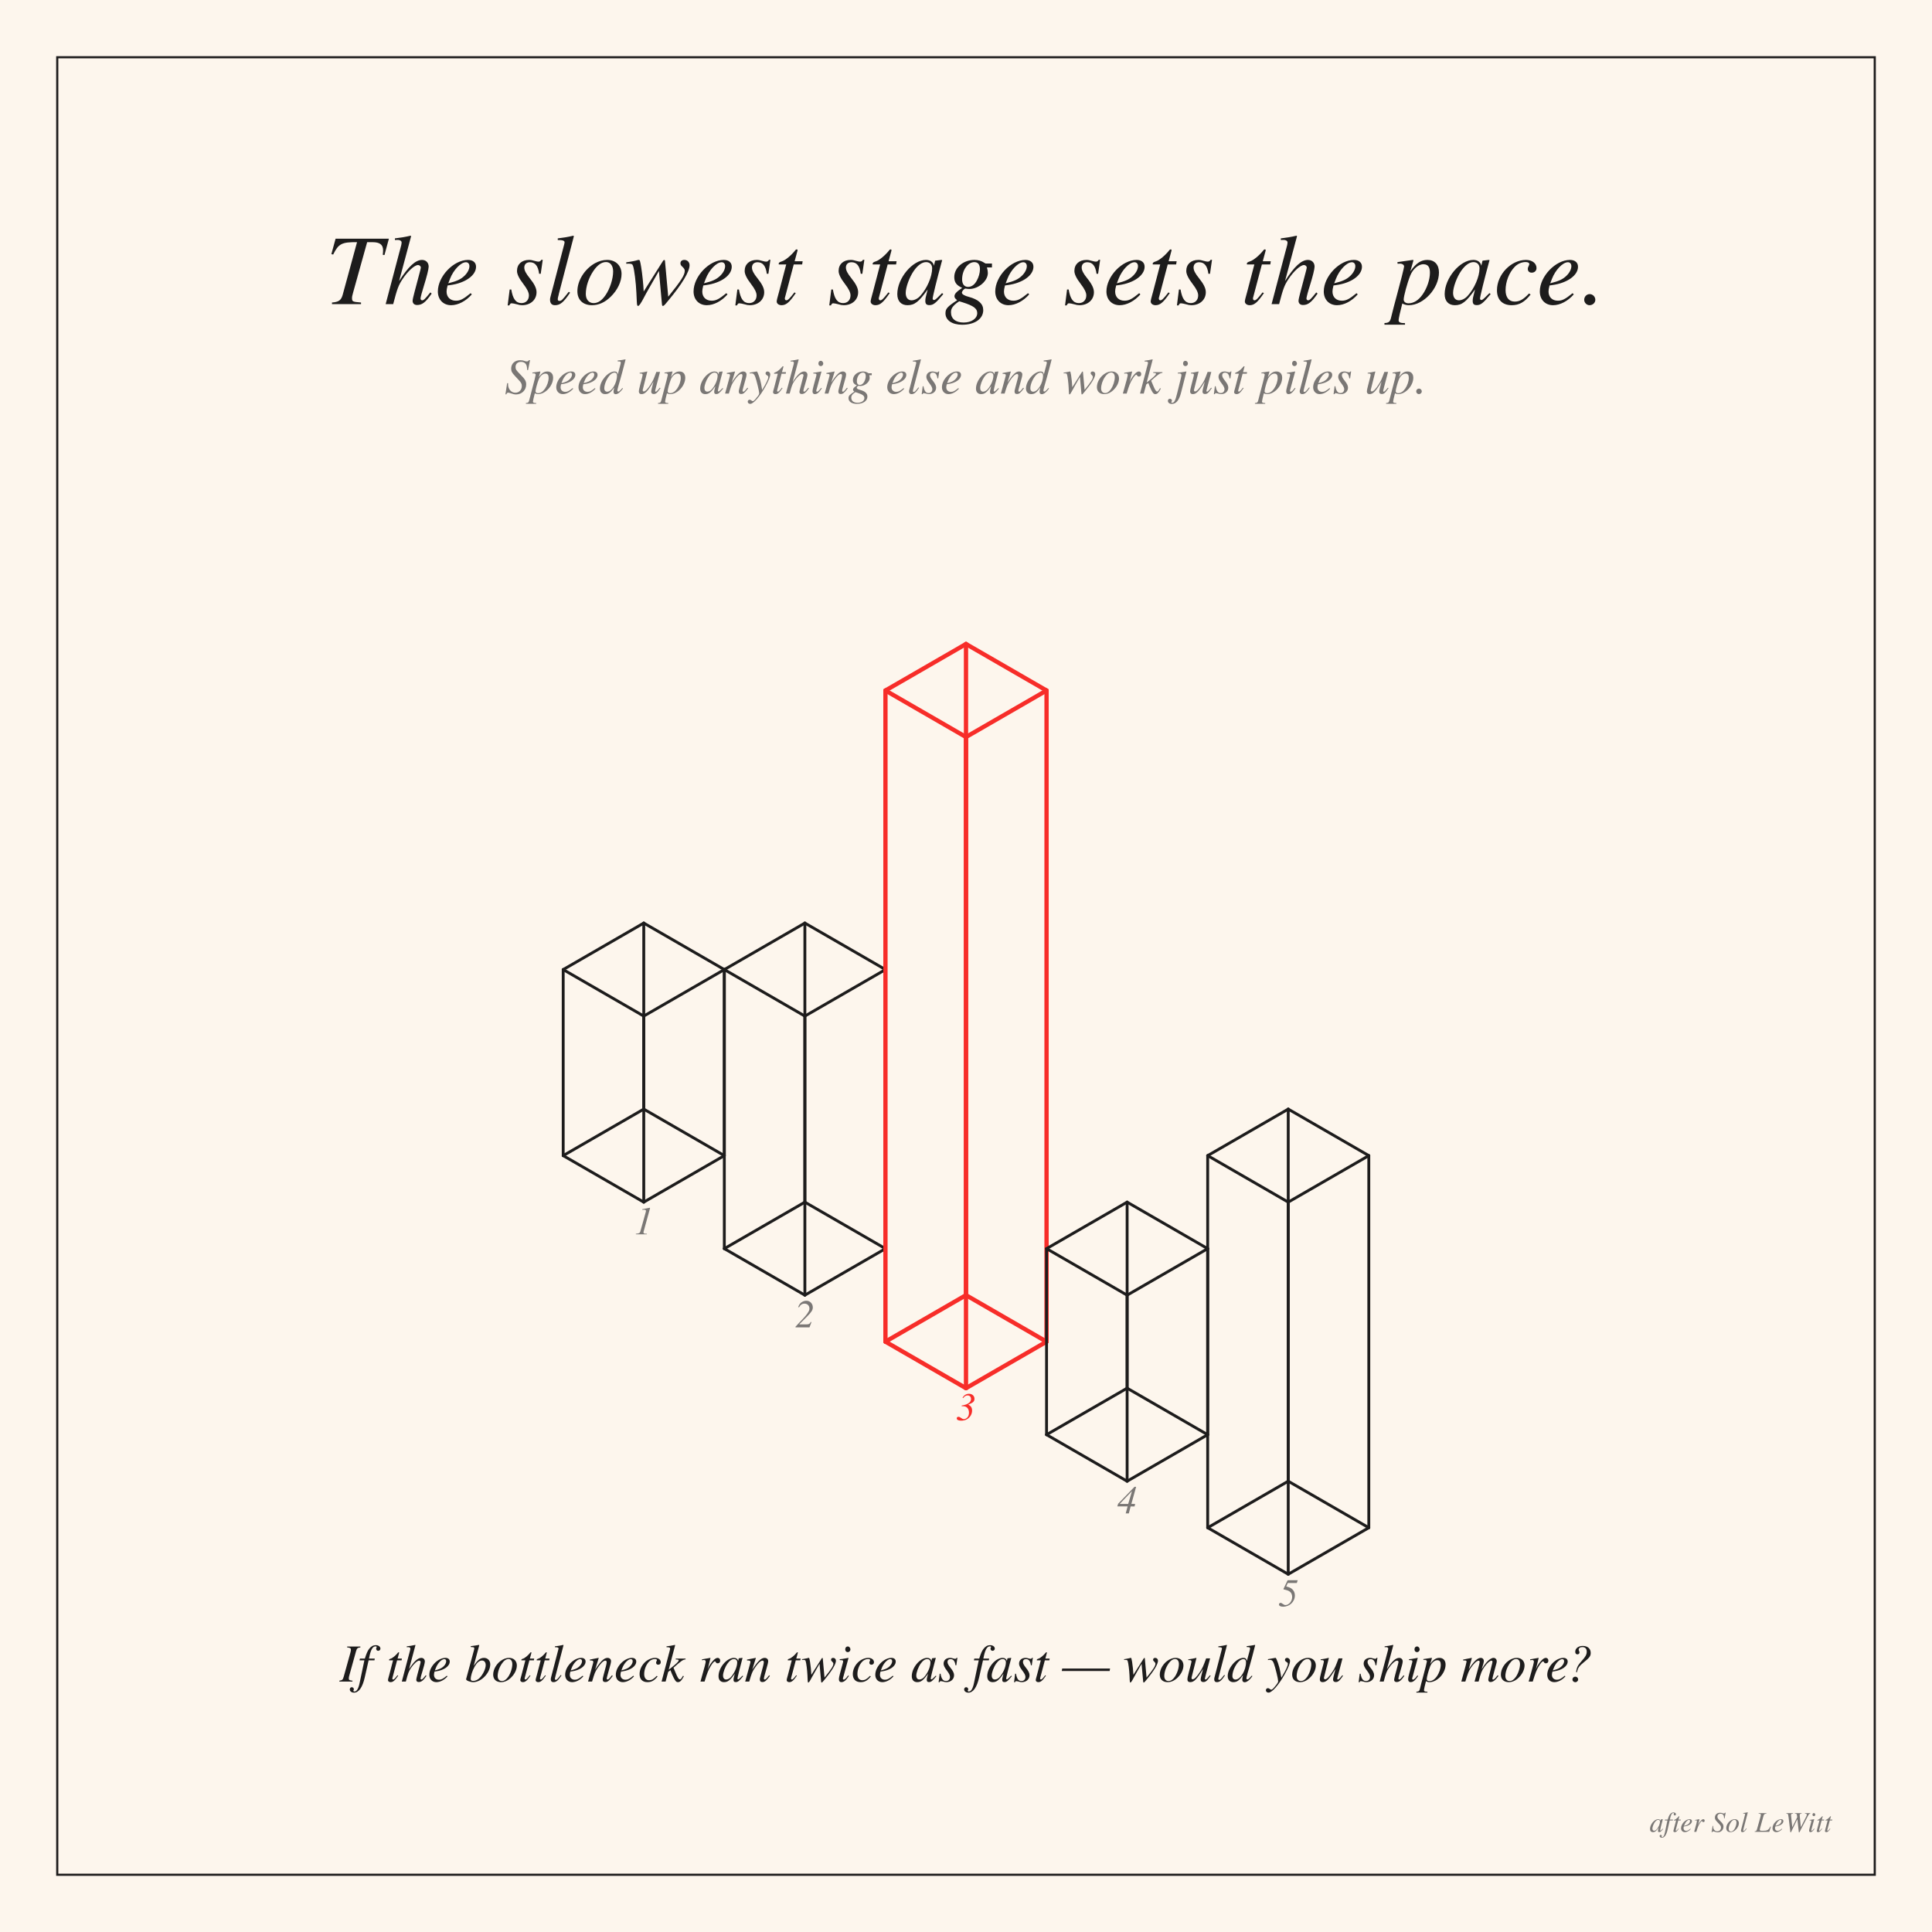
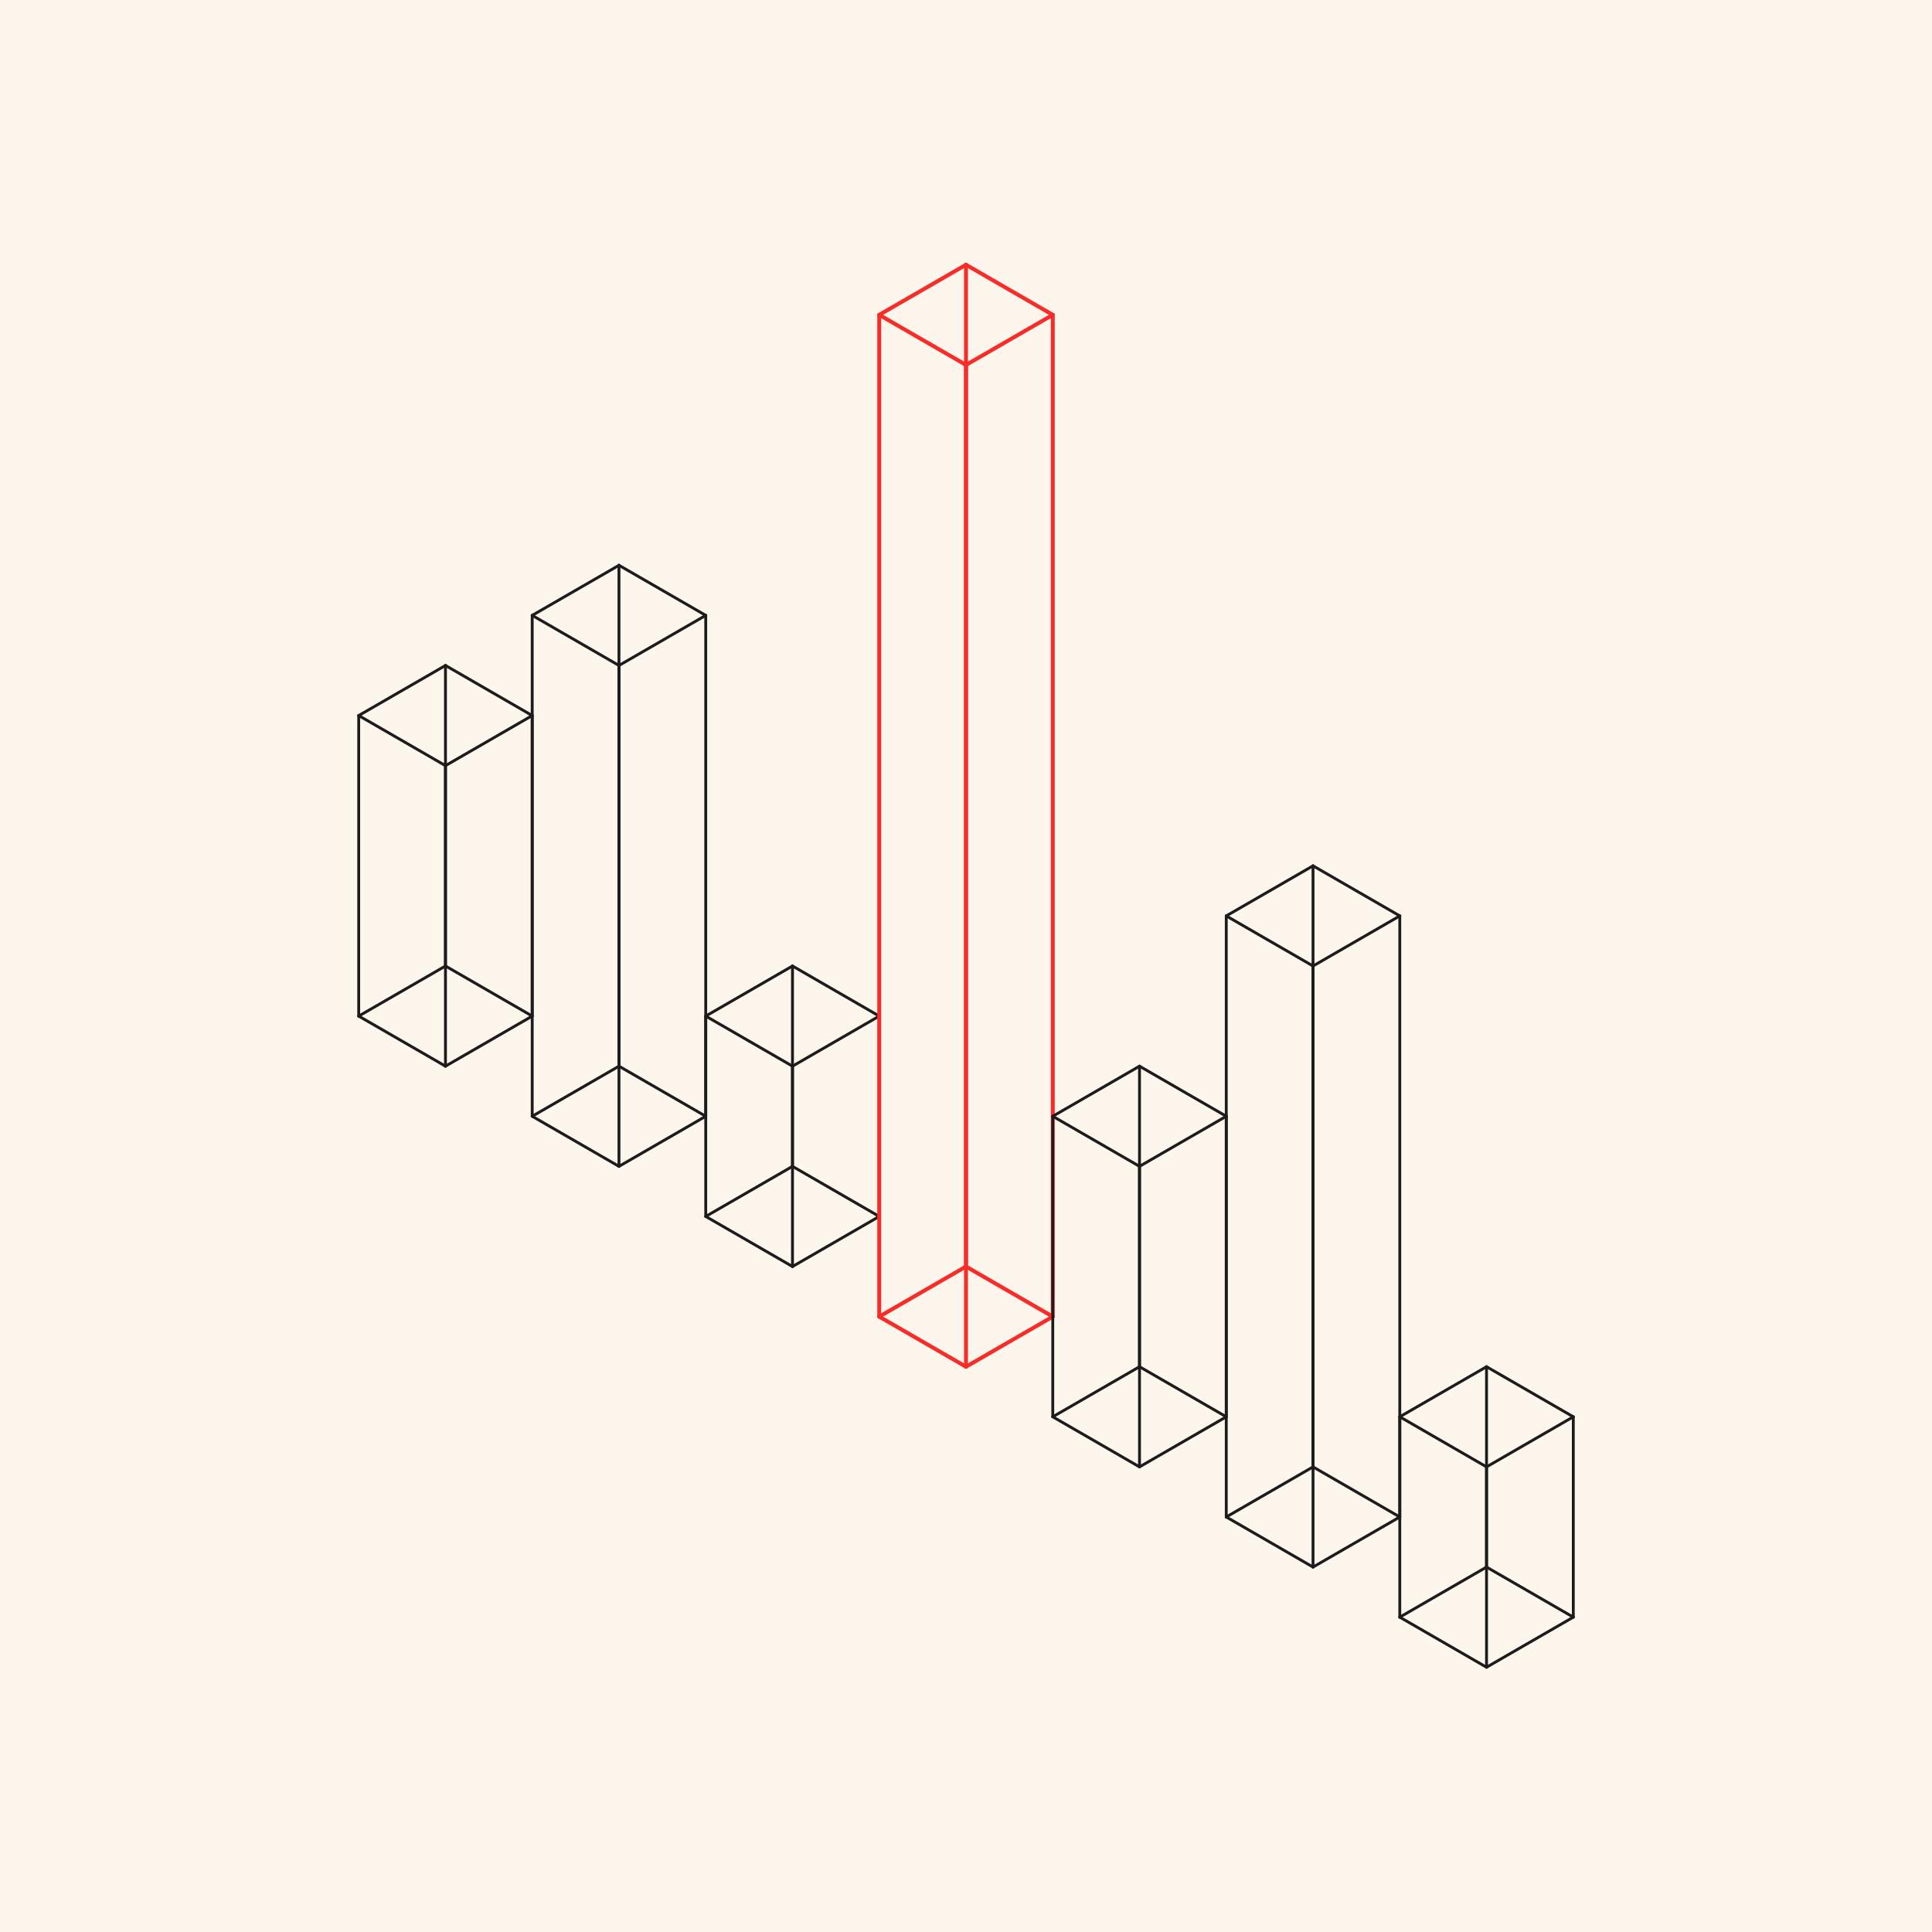
<svg xmlns="http://www.w3.org/2000/svg" viewBox="0 0 1080 1080" width="1080" height="1080">
  <rect width="1080" height="1080" fill="#fdf6ed" />
-   <rect x="32" y="32" width="1016" height="1016" fill="none" stroke="#1d1c1c" stroke-width="1.2" />
-   <line x1="359.87" y1="620.00" x2="404.90" y2="646.00" stroke="#1d1c1c" stroke-width="1.6" stroke-linecap="round" />
-   <line x1="404.90" y1="646.00" x2="359.87" y2="672.00" stroke="#1d1c1c" stroke-width="1.6" stroke-linecap="round" />
-   <line x1="359.87" y1="672.00" x2="314.83" y2="646.00" stroke="#1d1c1c" stroke-width="1.6" stroke-linecap="round" />
-   <line x1="314.83" y1="646.00" x2="359.87" y2="620.00" stroke="#1d1c1c" stroke-width="1.6" stroke-linecap="round" />
-   <line x1="359.87" y1="516.00" x2="404.90" y2="542.00" stroke="#1d1c1c" stroke-width="1.6" stroke-linecap="round" />
-   <line x1="404.90" y1="542.00" x2="359.87" y2="568.00" stroke="#1d1c1c" stroke-width="1.6" stroke-linecap="round" />
-   <line x1="359.87" y1="568.00" x2="314.83" y2="542.00" stroke="#1d1c1c" stroke-width="1.6" stroke-linecap="round" />
-   <line x1="314.83" y1="542.00" x2="359.87" y2="516.00" stroke="#1d1c1c" stroke-width="1.6" stroke-linecap="round" />
-   <line x1="359.87" y1="620.00" x2="359.87" y2="516.00" stroke="#1d1c1c" stroke-width="1.6" stroke-linecap="round" />
-   <line x1="404.90" y1="646.00" x2="404.90" y2="542.00" stroke="#1d1c1c" stroke-width="1.6" stroke-linecap="round" />
-   <line x1="359.87" y1="672.00" x2="359.87" y2="568.00" stroke="#1d1c1c" stroke-width="1.6" stroke-linecap="round" />
-   <line x1="314.83" y1="646.00" x2="314.83" y2="542.00" stroke="#1d1c1c" stroke-width="1.6" stroke-linecap="round" />
-   <line x1="449.93" y1="672.00" x2="494.97" y2="698.00" stroke="#1d1c1c" stroke-width="1.6" stroke-linecap="round" />
-   <line x1="494.97" y1="698.00" x2="449.93" y2="724.00" stroke="#1d1c1c" stroke-width="1.6" stroke-linecap="round" />
-   <line x1="449.93" y1="724.00" x2="404.90" y2="698.00" stroke="#1d1c1c" stroke-width="1.6" stroke-linecap="round" />
-   <line x1="404.90" y1="698.00" x2="449.93" y2="672.00" stroke="#1d1c1c" stroke-width="1.6" stroke-linecap="round" />
-   <line x1="449.93" y1="516.00" x2="494.97" y2="542.00" stroke="#1d1c1c" stroke-width="1.6" stroke-linecap="round" />
-   <line x1="494.97" y1="542.00" x2="449.93" y2="568.00" stroke="#1d1c1c" stroke-width="1.6" stroke-linecap="round" />
-   <line x1="449.93" y1="568.00" x2="404.90" y2="542.00" stroke="#1d1c1c" stroke-width="1.6" stroke-linecap="round" />
-   <line x1="404.90" y1="542.00" x2="449.93" y2="516.00" stroke="#1d1c1c" stroke-width="1.6" stroke-linecap="round" />
-   <line x1="449.93" y1="672.00" x2="449.93" y2="516.00" stroke="#1d1c1c" stroke-width="1.6" stroke-linecap="round" />
-   <line x1="494.97" y1="698.00" x2="494.97" y2="542.00" stroke="#1d1c1c" stroke-width="1.6" stroke-linecap="round" />
-   <line x1="449.93" y1="724.00" x2="449.93" y2="568.00" stroke="#1d1c1c" stroke-width="1.6" stroke-linecap="round" />
-   <line x1="404.90" y1="698.00" x2="404.90" y2="542.00" stroke="#1d1c1c" stroke-width="1.6" stroke-linecap="round" />
-   <line x1="540.00" y1="724.00" x2="585.03" y2="750.00" stroke="#f72d29" stroke-width="2.4" stroke-linecap="round" />
-   <line x1="585.03" y1="750.00" x2="540.00" y2="776.00" stroke="#f72d29" stroke-width="2.4" stroke-linecap="round" />
-   <line x1="540.00" y1="776.00" x2="494.97" y2="750.00" stroke="#f72d29" stroke-width="2.4" stroke-linecap="round" />
-   <line x1="494.97" y1="750.00" x2="540.00" y2="724.00" stroke="#f72d29" stroke-width="2.4" stroke-linecap="round" />
-   <line x1="540.00" y1="360.00" x2="585.03" y2="386.00" stroke="#f72d29" stroke-width="2.4" stroke-linecap="round" />
-   <line x1="585.03" y1="386.00" x2="540.00" y2="412.00" stroke="#f72d29" stroke-width="2.4" stroke-linecap="round" />
-   <line x1="540.00" y1="412.00" x2="494.97" y2="386.00" stroke="#f72d29" stroke-width="2.4" stroke-linecap="round" />
-   <line x1="494.97" y1="386.00" x2="540.00" y2="360.00" stroke="#f72d29" stroke-width="2.4" stroke-linecap="round" />
-   <line x1="540.00" y1="724.00" x2="540.00" y2="360.00" stroke="#f72d29" stroke-width="2.4" stroke-linecap="round" />
-   <line x1="585.03" y1="750.00" x2="585.03" y2="386.00" stroke="#f72d29" stroke-width="2.4" stroke-linecap="round" />
-   <line x1="540.00" y1="776.00" x2="540.00" y2="412.00" stroke="#f72d29" stroke-width="2.4" stroke-linecap="round" />
-   <line x1="494.97" y1="750.00" x2="494.97" y2="386.00" stroke="#f72d29" stroke-width="2.4" stroke-linecap="round" />
-   <line x1="630.07" y1="776.00" x2="675.10" y2="802.00" stroke="#1d1c1c" stroke-width="1.6" stroke-linecap="round" />
-   <line x1="675.10" y1="802.00" x2="630.07" y2="828.00" stroke="#1d1c1c" stroke-width="1.6" stroke-linecap="round" />
-   <line x1="630.07" y1="828.00" x2="585.03" y2="802.00" stroke="#1d1c1c" stroke-width="1.6" stroke-linecap="round" />
-   <line x1="585.03" y1="802.00" x2="630.07" y2="776.00" stroke="#1d1c1c" stroke-width="1.6" stroke-linecap="round" />
-   <line x1="630.07" y1="672.00" x2="675.10" y2="698.00" stroke="#1d1c1c" stroke-width="1.6" stroke-linecap="round" />
-   <line x1="675.10" y1="698.00" x2="630.07" y2="724.00" stroke="#1d1c1c" stroke-width="1.6" stroke-linecap="round" />
-   <line x1="630.07" y1="724.00" x2="585.03" y2="698.00" stroke="#1d1c1c" stroke-width="1.6" stroke-linecap="round" />
-   <line x1="585.03" y1="698.00" x2="630.07" y2="672.00" stroke="#1d1c1c" stroke-width="1.6" stroke-linecap="round" />
-   <line x1="630.07" y1="776.00" x2="630.07" y2="672.00" stroke="#1d1c1c" stroke-width="1.6" stroke-linecap="round" />
-   <line x1="675.10" y1="802.00" x2="675.10" y2="698.00" stroke="#1d1c1c" stroke-width="1.6" stroke-linecap="round" />
-   <line x1="630.07" y1="828.00" x2="630.07" y2="724.00" stroke="#1d1c1c" stroke-width="1.6" stroke-linecap="round" />
-   <line x1="585.03" y1="802.00" x2="585.03" y2="698.00" stroke="#1d1c1c" stroke-width="1.6" stroke-linecap="round" />
-   <line x1="720.13" y1="828.00" x2="765.17" y2="854.00" stroke="#1d1c1c" stroke-width="1.6" stroke-linecap="round" />
-   <line x1="765.17" y1="854.00" x2="720.13" y2="880.00" stroke="#1d1c1c" stroke-width="1.6" stroke-linecap="round" />
-   <line x1="720.13" y1="880.00" x2="675.10" y2="854.00" stroke="#1d1c1c" stroke-width="1.6" stroke-linecap="round" />
-   <line x1="675.10" y1="854.00" x2="720.13" y2="828.00" stroke="#1d1c1c" stroke-width="1.6" stroke-linecap="round" />
-   <line x1="720.13" y1="620.00" x2="765.17" y2="646.00" stroke="#1d1c1c" stroke-width="1.6" stroke-linecap="round" />
-   <line x1="765.17" y1="646.00" x2="720.13" y2="672.00" stroke="#1d1c1c" stroke-width="1.6" stroke-linecap="round" />
-   <line x1="720.13" y1="672.00" x2="675.10" y2="646.00" stroke="#1d1c1c" stroke-width="1.6" stroke-linecap="round" />
-   <line x1="675.10" y1="646.00" x2="720.13" y2="620.00" stroke="#1d1c1c" stroke-width="1.6" stroke-linecap="round" />
-   <line x1="720.13" y1="828.00" x2="720.13" y2="620.00" stroke="#1d1c1c" stroke-width="1.6" stroke-linecap="round" />
-   <line x1="765.17" y1="854.00" x2="765.17" y2="646.00" stroke="#1d1c1c" stroke-width="1.6" stroke-linecap="round" />
-   <line x1="720.13" y1="880.00" x2="720.13" y2="672.00" stroke="#1d1c1c" stroke-width="1.6" stroke-linecap="round" />
-   <line x1="675.10" y1="854.00" x2="675.10" y2="646.00" stroke="#1d1c1c" stroke-width="1.6" stroke-linecap="round" />
-   <text x="359.87" y="690.00" text-anchor="middle" font-family="Garamond, Times, serif" font-size="22" font-style="italic" fill="#7a7775">1</text>
-   <text x="449.93" y="742.00" text-anchor="middle" font-family="Garamond, Times, serif" font-size="22" font-style="italic" fill="#7a7775">2</text>
-   <text x="540.00" y="794.00" text-anchor="middle" font-family="Garamond, Times, serif" font-size="22" font-style="italic" fill="#f72d29">3</text>
-   <text x="630.07" y="846.00" text-anchor="middle" font-family="Garamond, Times, serif" font-size="22" font-style="italic" fill="#7a7775">4</text>
-   <text x="720.13" y="898.00" text-anchor="middle" font-family="Garamond, Times, serif" font-size="22" font-style="italic" fill="#7a7775">5</text>
-   <text x="540.0" y="170" text-anchor="middle" font-family="Garamond, Times, serif" font-size="56" font-style="italic" fill="#1d1c1c" letter-spacing="0.5">The slowest stage sets the pace.</text>
-   <text x="540.0" y="220" text-anchor="middle" font-family="Garamond, Times, serif" font-size="28" font-style="italic" fill="#7a7775">Speed up anything else and work just piles up.</text>
-   <text x="540.0" y="940" text-anchor="middle" font-family="Garamond, Times, serif" font-size="30" font-style="italic" fill="#1d1c1c">If the bottleneck ran twice as fast — would you ship more?</text>
-   <text x="1024" y="1024" text-anchor="end" font-family="Garamond, Times, serif" font-size="16" font-style="italic" fill="#7a7775">after Sol LeWitt</text>
+   <line x1="249.02" y1="540.00" x2="297.51" y2="568.00" stroke="#1d1c1c" stroke-width="1.6" stroke-linecap="round" />
+   <line x1="297.51" y1="568.00" x2="249.02" y2="596.00" stroke="#1d1c1c" stroke-width="1.6" stroke-linecap="round" />
+   <line x1="249.02" y1="596.00" x2="200.52" y2="568.00" stroke="#1d1c1c" stroke-width="1.6" stroke-linecap="round" />
+   <line x1="200.52" y1="568.00" x2="249.02" y2="540.00" stroke="#1d1c1c" stroke-width="1.6" stroke-linecap="round" />
+   <line x1="249.02" y1="372.00" x2="297.51" y2="400.00" stroke="#1d1c1c" stroke-width="1.6" stroke-linecap="round" />
+   <line x1="297.51" y1="400.00" x2="249.02" y2="428.00" stroke="#1d1c1c" stroke-width="1.6" stroke-linecap="round" />
+   <line x1="249.02" y1="428.00" x2="200.52" y2="400.00" stroke="#1d1c1c" stroke-width="1.6" stroke-linecap="round" />
+   <line x1="200.52" y1="400.00" x2="249.02" y2="372.00" stroke="#1d1c1c" stroke-width="1.6" stroke-linecap="round" />
+   <line x1="249.02" y1="540.00" x2="249.02" y2="372.00" stroke="#1d1c1c" stroke-width="1.6" stroke-linecap="round" />
+   <line x1="297.51" y1="568.00" x2="297.51" y2="400.00" stroke="#1d1c1c" stroke-width="1.6" stroke-linecap="round" />
+   <line x1="249.02" y1="596.00" x2="249.02" y2="428.00" stroke="#1d1c1c" stroke-width="1.6" stroke-linecap="round" />
+   <line x1="200.52" y1="568.00" x2="200.52" y2="400.00" stroke="#1d1c1c" stroke-width="1.6" stroke-linecap="round" />
+   <line x1="346.01" y1="596.00" x2="394.51" y2="624.00" stroke="#1d1c1c" stroke-width="1.6" stroke-linecap="round" />
+   <line x1="394.51" y1="624.00" x2="346.01" y2="652.00" stroke="#1d1c1c" stroke-width="1.6" stroke-linecap="round" />
+   <line x1="346.01" y1="652.00" x2="297.51" y2="624.00" stroke="#1d1c1c" stroke-width="1.6" stroke-linecap="round" />
+   <line x1="297.51" y1="624.00" x2="346.01" y2="596.00" stroke="#1d1c1c" stroke-width="1.6" stroke-linecap="round" />
+   <line x1="346.01" y1="316.00" x2="394.51" y2="344.00" stroke="#1d1c1c" stroke-width="1.6" stroke-linecap="round" />
+   <line x1="394.51" y1="344.00" x2="346.01" y2="372.00" stroke="#1d1c1c" stroke-width="1.6" stroke-linecap="round" />
+   <line x1="346.01" y1="372.00" x2="297.51" y2="344.00" stroke="#1d1c1c" stroke-width="1.6" stroke-linecap="round" />
+   <line x1="297.51" y1="344.00" x2="346.01" y2="316.00" stroke="#1d1c1c" stroke-width="1.6" stroke-linecap="round" />
+   <line x1="346.01" y1="596.00" x2="346.01" y2="316.00" stroke="#1d1c1c" stroke-width="1.6" stroke-linecap="round" />
+   <line x1="394.51" y1="624.00" x2="394.51" y2="344.00" stroke="#1d1c1c" stroke-width="1.6" stroke-linecap="round" />
+   <line x1="346.01" y1="652.00" x2="346.01" y2="372.00" stroke="#1d1c1c" stroke-width="1.6" stroke-linecap="round" />
+   <line x1="297.51" y1="624.00" x2="297.51" y2="344.00" stroke="#1d1c1c" stroke-width="1.6" stroke-linecap="round" />
+   <line x1="443.01" y1="652.00" x2="491.50" y2="680.00" stroke="#1d1c1c" stroke-width="1.6" stroke-linecap="round" />
+   <line x1="491.50" y1="680.00" x2="443.01" y2="708.00" stroke="#1d1c1c" stroke-width="1.6" stroke-linecap="round" />
+   <line x1="443.01" y1="708.00" x2="394.51" y2="680.00" stroke="#1d1c1c" stroke-width="1.6" stroke-linecap="round" />
+   <line x1="394.51" y1="680.00" x2="443.01" y2="652.00" stroke="#1d1c1c" stroke-width="1.6" stroke-linecap="round" />
+   <line x1="443.01" y1="540.00" x2="491.50" y2="568.00" stroke="#1d1c1c" stroke-width="1.6" stroke-linecap="round" />
+   <line x1="491.50" y1="568.00" x2="443.01" y2="596.00" stroke="#1d1c1c" stroke-width="1.6" stroke-linecap="round" />
+   <line x1="443.01" y1="596.00" x2="394.51" y2="568.00" stroke="#1d1c1c" stroke-width="1.6" stroke-linecap="round" />
+   <line x1="394.51" y1="568.00" x2="443.01" y2="540.00" stroke="#1d1c1c" stroke-width="1.6" stroke-linecap="round" />
+   <line x1="443.01" y1="652.00" x2="443.01" y2="540.00" stroke="#1d1c1c" stroke-width="1.6" stroke-linecap="round" />
+   <line x1="491.50" y1="680.00" x2="491.50" y2="568.00" stroke="#1d1c1c" stroke-width="1.6" stroke-linecap="round" />
+   <line x1="443.01" y1="708.00" x2="443.01" y2="596.00" stroke="#1d1c1c" stroke-width="1.6" stroke-linecap="round" />
+   <line x1="394.51" y1="680.00" x2="394.51" y2="568.00" stroke="#1d1c1c" stroke-width="1.6" stroke-linecap="round" />
+   <line x1="540.00" y1="708.00" x2="588.50" y2="736.00" stroke="#f72d29" stroke-width="2.2" stroke-linecap="round" />
+   <line x1="588.50" y1="736.00" x2="540.00" y2="764.00" stroke="#f72d29" stroke-width="2.2" stroke-linecap="round" />
+   <line x1="540.00" y1="764.00" x2="491.50" y2="736.00" stroke="#f72d29" stroke-width="2.2" stroke-linecap="round" />
+   <line x1="491.50" y1="736.00" x2="540.00" y2="708.00" stroke="#f72d29" stroke-width="2.2" stroke-linecap="round" />
+   <line x1="540.00" y1="148.00" x2="588.50" y2="176.00" stroke="#f72d29" stroke-width="2.2" stroke-linecap="round" />
+   <line x1="588.50" y1="176.00" x2="540.00" y2="204.00" stroke="#f72d29" stroke-width="2.2" stroke-linecap="round" />
+   <line x1="540.00" y1="204.00" x2="491.50" y2="176.00" stroke="#f72d29" stroke-width="2.2" stroke-linecap="round" />
+   <line x1="491.50" y1="176.00" x2="540.00" y2="148.00" stroke="#f72d29" stroke-width="2.2" stroke-linecap="round" />
+   <line x1="540.00" y1="708.00" x2="540.00" y2="148.00" stroke="#f72d29" stroke-width="2.2" stroke-linecap="round" />
+   <line x1="588.50" y1="736.00" x2="588.50" y2="176.00" stroke="#f72d29" stroke-width="2.2" stroke-linecap="round" />
+   <line x1="540.00" y1="764.00" x2="540.00" y2="204.00" stroke="#f72d29" stroke-width="2.2" stroke-linecap="round" />
+   <line x1="491.50" y1="736.00" x2="491.50" y2="176.00" stroke="#f72d29" stroke-width="2.2" stroke-linecap="round" />
+   <line x1="636.99" y1="764.00" x2="685.49" y2="792.00" stroke="#1d1c1c" stroke-width="1.6" stroke-linecap="round" />
+   <line x1="685.49" y1="792.00" x2="636.99" y2="820.00" stroke="#1d1c1c" stroke-width="1.6" stroke-linecap="round" />
+   <line x1="636.99" y1="820.00" x2="588.50" y2="792.00" stroke="#1d1c1c" stroke-width="1.6" stroke-linecap="round" />
+   <line x1="588.50" y1="792.00" x2="636.99" y2="764.00" stroke="#1d1c1c" stroke-width="1.6" stroke-linecap="round" />
+   <line x1="636.99" y1="596.00" x2="685.49" y2="624.00" stroke="#1d1c1c" stroke-width="1.6" stroke-linecap="round" />
+   <line x1="685.49" y1="624.00" x2="636.99" y2="652.00" stroke="#1d1c1c" stroke-width="1.6" stroke-linecap="round" />
+   <line x1="636.99" y1="652.00" x2="588.50" y2="624.00" stroke="#1d1c1c" stroke-width="1.6" stroke-linecap="round" />
+   <line x1="588.50" y1="624.00" x2="636.99" y2="596.00" stroke="#1d1c1c" stroke-width="1.6" stroke-linecap="round" />
+   <line x1="636.99" y1="764.00" x2="636.99" y2="596.00" stroke="#1d1c1c" stroke-width="1.6" stroke-linecap="round" />
+   <line x1="685.49" y1="792.00" x2="685.49" y2="624.00" stroke="#1d1c1c" stroke-width="1.6" stroke-linecap="round" />
+   <line x1="636.99" y1="820.00" x2="636.99" y2="652.00" stroke="#1d1c1c" stroke-width="1.6" stroke-linecap="round" />
+   <line x1="588.50" y1="792.00" x2="588.50" y2="624.00" stroke="#1d1c1c" stroke-width="1.6" stroke-linecap="round" />
+   <line x1="733.99" y1="820.00" x2="782.49" y2="848.00" stroke="#1d1c1c" stroke-width="1.6" stroke-linecap="round" />
+   <line x1="782.49" y1="848.00" x2="733.99" y2="876.00" stroke="#1d1c1c" stroke-width="1.6" stroke-linecap="round" />
+   <line x1="733.99" y1="876.00" x2="685.49" y2="848.00" stroke="#1d1c1c" stroke-width="1.6" stroke-linecap="round" />
+   <line x1="685.49" y1="848.00" x2="733.99" y2="820.00" stroke="#1d1c1c" stroke-width="1.6" stroke-linecap="round" />
+   <line x1="733.99" y1="484.00" x2="782.49" y2="512.00" stroke="#1d1c1c" stroke-width="1.6" stroke-linecap="round" />
+   <line x1="782.49" y1="512.00" x2="733.99" y2="540.00" stroke="#1d1c1c" stroke-width="1.6" stroke-linecap="round" />
+   <line x1="733.99" y1="540.00" x2="685.49" y2="512.00" stroke="#1d1c1c" stroke-width="1.6" stroke-linecap="round" />
+   <line x1="685.49" y1="512.00" x2="733.99" y2="484.00" stroke="#1d1c1c" stroke-width="1.6" stroke-linecap="round" />
+   <line x1="733.99" y1="820.00" x2="733.99" y2="484.00" stroke="#1d1c1c" stroke-width="1.6" stroke-linecap="round" />
+   <line x1="782.49" y1="848.00" x2="782.49" y2="512.00" stroke="#1d1c1c" stroke-width="1.6" stroke-linecap="round" />
+   <line x1="733.99" y1="876.00" x2="733.99" y2="540.00" stroke="#1d1c1c" stroke-width="1.6" stroke-linecap="round" />
+   <line x1="685.49" y1="848.00" x2="685.49" y2="512.00" stroke="#1d1c1c" stroke-width="1.6" stroke-linecap="round" />
+   <line x1="830.98" y1="876.00" x2="879.48" y2="904.00" stroke="#1d1c1c" stroke-width="1.6" stroke-linecap="round" />
+   <line x1="879.48" y1="904.00" x2="830.98" y2="932.00" stroke="#1d1c1c" stroke-width="1.6" stroke-linecap="round" />
+   <line x1="830.98" y1="932.00" x2="782.49" y2="904.00" stroke="#1d1c1c" stroke-width="1.6" stroke-linecap="round" />
+   <line x1="782.49" y1="904.00" x2="830.98" y2="876.00" stroke="#1d1c1c" stroke-width="1.6" stroke-linecap="round" />
+   <line x1="830.98" y1="764.00" x2="879.48" y2="792.00" stroke="#1d1c1c" stroke-width="1.6" stroke-linecap="round" />
+   <line x1="879.48" y1="792.00" x2="830.98" y2="820.00" stroke="#1d1c1c" stroke-width="1.6" stroke-linecap="round" />
+   <line x1="830.98" y1="820.00" x2="782.49" y2="792.00" stroke="#1d1c1c" stroke-width="1.6" stroke-linecap="round" />
+   <line x1="782.49" y1="792.00" x2="830.98" y2="764.00" stroke="#1d1c1c" stroke-width="1.6" stroke-linecap="round" />
+   <line x1="830.98" y1="876.00" x2="830.98" y2="764.00" stroke="#1d1c1c" stroke-width="1.6" stroke-linecap="round" />
+   <line x1="879.48" y1="904.00" x2="879.48" y2="792.00" stroke="#1d1c1c" stroke-width="1.6" stroke-linecap="round" />
+   <line x1="830.98" y1="932.00" x2="830.98" y2="820.00" stroke="#1d1c1c" stroke-width="1.6" stroke-linecap="round" />
+   <line x1="782.49" y1="904.00" x2="782.49" y2="792.00" stroke="#1d1c1c" stroke-width="1.6" stroke-linecap="round" />
</svg>
